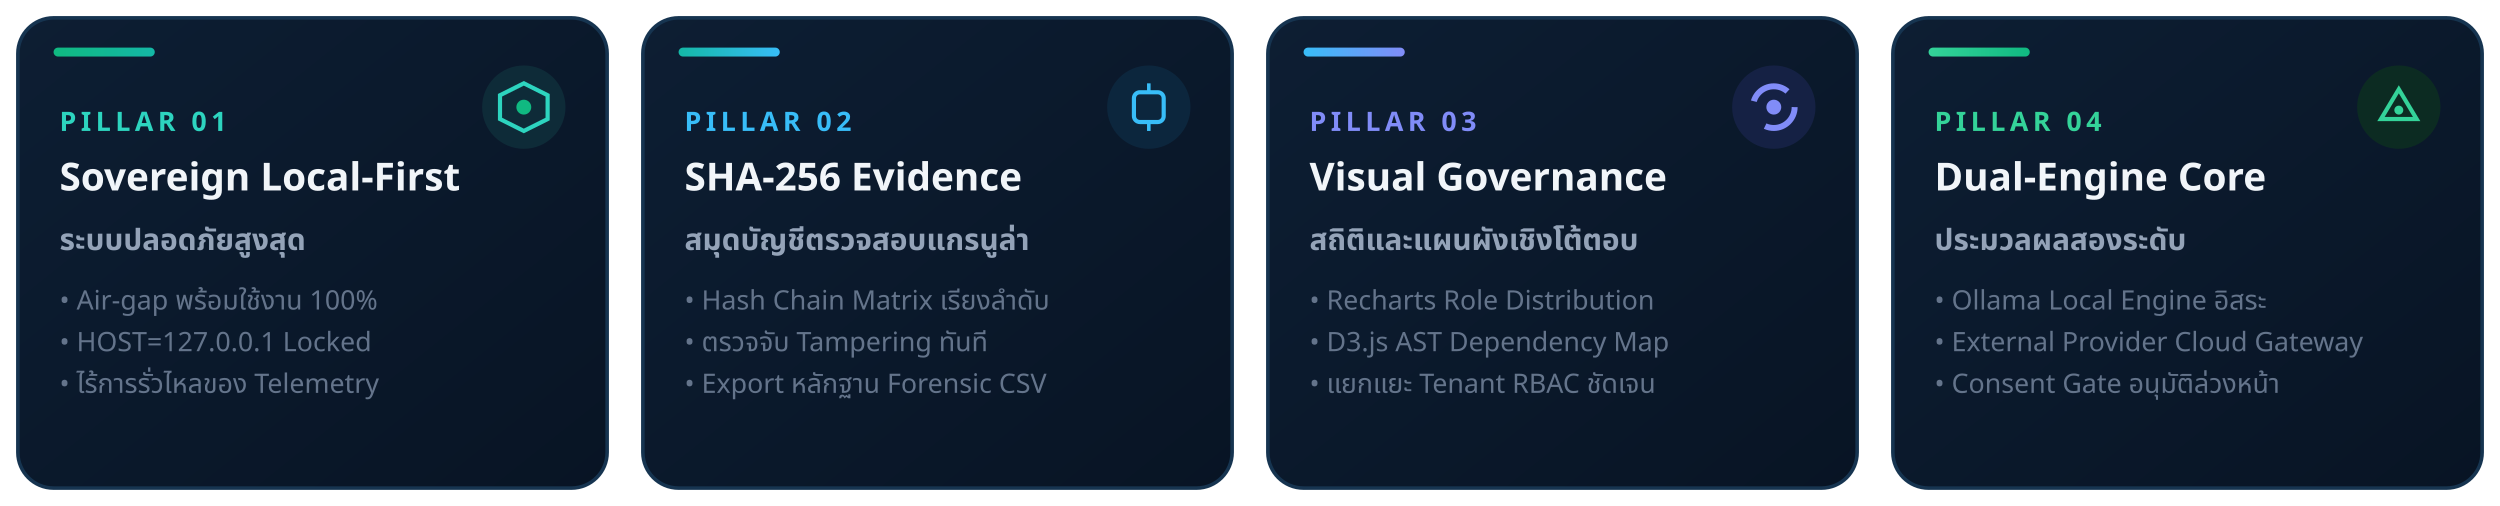
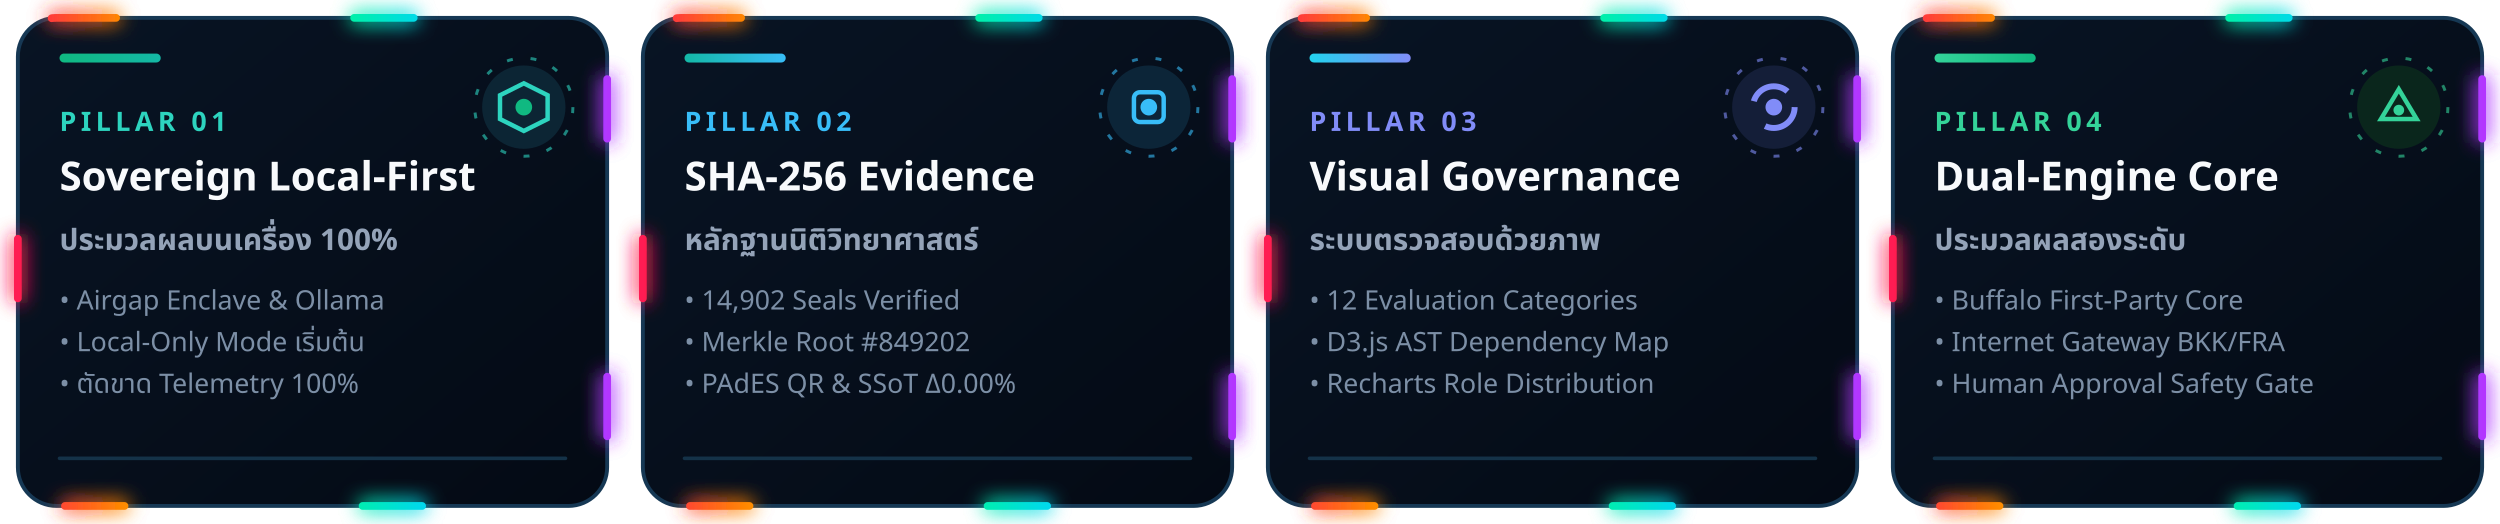
- <svg xmlns="http://www.w3.org/2000/svg" viewBox="0 0 840 170" width="840" height="170" role="img" aria-label="ZYNTHEOR AI ENGINE Core Engineering Pillars">
+ <svg xmlns="http://www.w3.org/2000/svg" viewBox="0 0 840 176" width="840" height="176" role="img" aria-label="ZYNTHEOR AI ENGINE Core Engineering Pillars">
  <defs>
-     <linearGradient id="feat-card-bg" x1="0%" y1="0%" x2="100%" y2="100%">
-       <stop offset="0%" stop-color="#0D1E33" />
-       <stop offset="100%" stop-color="#081424" />
+     <linearGradient id="fc-bg" x1="0" y1="0" x2="1" y2="1">
+       <stop offset="0%" stop-color="#081424" />
+       <stop offset="100%" stop-color="#040A14" />
    </linearGradient>
-     <linearGradient id="feat-teal-bar" x1="0%" y1="0%" x2="100%" y2="0%">
-       <stop offset="0%" stop-color="#10B981" />
-       <stop offset="100%" stop-color="#14B8A6" />
+     <linearGradient id="fc-rainbow" x1="0%" y1="0%" x2="100%" y2="0%">
+       <stop offset="0%" stop-color="#FF1A53" />
+       <stop offset="18%" stop-color="#FF8A00" />
+       <stop offset="36%" stop-color="#FFDD00" />
+       <stop offset="54%" stop-color="#00F59B" />
+       <stop offset="72%" stop-color="#00D2FF" />
+       <stop offset="86%" stop-color="#3A6DFF" />
+       <stop offset="100%" stop-color="#B336FF" />
    </linearGradient>
-     <linearGradient id="feat-cyan-bar" x1="0%" y1="0%" x2="100%" y2="0%">
-       <stop offset="0%" stop-color="#14B8A6" />
-       <stop offset="100%" stop-color="#38BDF8" />
+     <linearGradient id="fc-g1" x1="0" y1="0" x2="1" y2="0">
+       <stop offset="0" stop-color="#10B981" />
+       <stop offset="1" stop-color="#14B8A6" />
    </linearGradient>
-     <linearGradient id="feat-indigo-bar" x1="0%" y1="0%" x2="100%" y2="0%">
-       <stop offset="0%" stop-color="#38BDF8" />
-       <stop offset="100%" stop-color="#818CF8" />
+     <linearGradient id="fc-g2" x1="0" y1="0" x2="1" y2="0">
+       <stop offset="0" stop-color="#14B8A6" />
+       <stop offset="1" stop-color="#38BDF8" />
    </linearGradient>
-     <linearGradient id="feat-emerald-bar" x1="0%" y1="0%" x2="100%" y2="0%">
-       <stop offset="0%" stop-color="#34D399" />
-       <stop offset="100%" stop-color="#10B981" />
+     <linearGradient id="fc-g3" x1="0" y1="0" x2="1" y2="0">
+       <stop offset="0" stop-color="#22D3EE" />
+       <stop offset="1" stop-color="#818CF8" />
    </linearGradient>
+     <linearGradient id="fc-g4" x1="0" y1="0" x2="1" y2="0">
+       <stop offset="0" stop-color="#34D399" />
+       <stop offset="1" stop-color="#10B981" />
+     </linearGradient>
+     <filter id="fc-rainbow-glow" filterUnits="userSpaceOnUse" x="-20" y="-20" width="880" height="220">
+       <feGaussianBlur stdDeviation="3.2" result="blur" />
+       <feMerge>
+         <feMergeNode in="blur" />
+         <feMergeNode in="blur" />
+         <feMergeNode in="SourceGraphic" />
+       </feMerge>
+     </filter>
  </defs>
+   <style>
+     @keyframes fc-rainbow-run {
+       0% { stroke-dashoffset: 100; }
+       100% { stroke-dashoffset: 0; }
+     }
+     @keyframes fc-spin {
+       to { transform: rotate(360deg); }
+     }
+     @keyframes fc-blink {
+       0%, 100% { opacity: 0.35; }
+       50% { opacity: 1; }
+     }
+     .fc-rainbow-laser {
+       stroke-dasharray: 20 80;
+       animation: fc-rainbow-run 5s linear infinite;
+     }
+     .fc-rainbow-line {
+       stroke-dasharray: 14 86;
+       animation: fc-rainbow-run 3.2s linear infinite;
+     }
+     .fc-spin {
+       transform-box: fill-box;
+       transform-origin: center;
+       animation: fc-spin 16s linear infinite;
+     }
+     .fc-blink {
+       animation: fc-blink 2.6s ease-in-out infinite;
+     }
+     @media (prefers-reduced-motion: reduce) {
+       .fc-rainbow-laser, .fc-rainbow-line, .fc-spin, .fc-blink { animation: none; }
+     }
+   </style>
  <g transform="translate(6, 6)">
-     <rect x="0" y="0" width="198" height="158" rx="12" fill="url(#feat-card-bg)" stroke="#163450" stroke-width="1.2" />
-     <rect x="12" y="10" width="34" height="3" rx="1.5" fill="url(#feat-teal-bar)" />
+     <rect x="0" y="0" width="198" height="164" rx="13" fill="url(#fc-bg)" stroke="#163854" stroke-width="1.3" />
+     <rect x="14" y="12" width="34" height="3" rx="1.5" fill="url(#fc-g1)" />
    <g transform="translate(156, 16)">
-       <circle cx="14" cy="14" r="14" fill="#0E2B38" />
-       <polygon points="14,6 22,10 22,18 14,22 6,18 6,10" fill="none" stroke="#2DD4BF" stroke-width="1.4" />
-       <circle cx="14" cy="14" r="2.5" fill="#10B981" />
+       <circle cx="14" cy="14" r="14" fill="#0C2534" />
+       <polygon points="14,6 22,10 22,18 14,22 6,18 6,10" fill="none" stroke="#2DD4BF" stroke-width="1.5" />
+       <circle cx="14" cy="14" r="2.8" fill="#10B981" />
+       <circle cx="14" cy="14" r="16.5" fill="none" stroke="#2DD4BF" stroke-opacity="0.6" stroke-width="1" stroke-dasharray="2 6" class="fc-spin" />
    </g>
-     <text x="14" y="38" font-family="'Segoe UI',sans-serif" font-size="9" font-weight="800" letter-spacing="1.5" fill="#2DD4BF">PILLAR 01</text>
-     <text x="14" y="58" font-family="'Noto Sans Thai','Segoe UI',sans-serif" font-size="13" font-weight="700" fill="#F1F5F9">Sovereign Local-First</text>
-     <text x="14" y="78" font-family="'Noto Sans Thai','Segoe UI',sans-serif" font-size="10" font-weight="600" fill="#94A3B8">ระบบปลอดภัยสูงสุด</text>
-     <text x="14" y="98" font-family="'Noto Sans Thai','Segoe UI',sans-serif" font-size="9" fill="#64748B" width="170">
-       <tspan x="14" dy="0">• Air-gap พร้อมใช้งาน 100%</tspan>
-       <tspan x="14" dy="14">• HOST=127.0.0.1 Locked</tspan>
-       <tspan x="14" dy="14">• ไร้การรั่วไหลของ Telemetry</tspan>
+     <text x="14" y="38" font-family="'Space Grotesk',sans-serif" font-size="9" font-weight="800" letter-spacing="1.5" fill="#2DD4BF">PILLAR 01</text>
+     <text x="14" y="58" font-family="'Space Grotesk',sans-serif" font-size="13.5" font-weight="700" fill="#F8FAFC">Sovereign Local-First</text>
+     <text x="14" y="78" font-family="'Noto Sans Thai',sans-serif" font-size="10" font-weight="600" fill="#94A3B8">ประมวลผลบนเครื่อง 100%</text>
+     <text font-family="'Noto Sans Thai',sans-serif" font-size="9" fill="#7C8FA6">
+       <tspan x="14" y="98">• Airgap Enclave &amp; Ollama</tspan>
+       <tspan x="14" y="112">• Local-Only Mode เริ่มต้น</tspan>
+       <tspan x="14" y="126">• ตัดขาด Telemetry 100%</tspan>
    </text>
+     <line x1="14" y1="148" x2="184" y2="148" stroke="#143248" stroke-width="1.2" stroke-linecap="round" />
+     <line x1="14" y1="148" x2="184" y2="148" pathLength="100" stroke="url(#fc-rainbow)" stroke-width="2.4" stroke-linecap="round" class="fc-rainbow-line" style="animation-delay:0.0s" filter="url(#fc-rainbow-glow)" />
+     <rect x="0" y="0" width="198" height="164" rx="13" fill="none" stroke="url(#fc-rainbow)" stroke-width="2.6" stroke-linecap="round" pathLength="100" class="fc-rainbow-laser" style="animation-delay:0.0s" filter="url(#fc-rainbow-glow)" />
  </g>
  <g transform="translate(216, 6)">
-     <rect x="0" y="0" width="198" height="158" rx="12" fill="url(#feat-card-bg)" stroke="#163450" stroke-width="1.2" />
-     <rect x="12" y="10" width="34" height="3" rx="1.5" fill="url(#feat-cyan-bar)" />
+     <rect x="0" y="0" width="198" height="164" rx="13" fill="url(#fc-bg)" stroke="#163854" stroke-width="1.3" />
+     <rect x="14" y="12" width="34" height="3" rx="1.5" fill="url(#fc-g2)" />
    <g transform="translate(156, 16)">
-       <circle cx="14" cy="14" r="14" fill="#0C263D" />
-       <rect x="9" y="9" width="10" height="10" rx="2" fill="none" stroke="#38BDF8" stroke-width="1.4" />
-       <line x1="14" y1="6" x2="14" y2="9" stroke="#38BDF8" stroke-width="1.2" />
-       <line x1="14" y1="19" x2="14" y2="22" stroke="#38BDF8" stroke-width="1.2" />
+       <circle cx="14" cy="14" r="14" fill="#0C2538" />
+       <rect x="9" y="9" width="10" height="10" rx="2" fill="none" stroke="#38BDF8" stroke-width="1.5" />
+       <circle cx="14" cy="14" r="2.8" fill="#38BDF8" />
+       <circle cx="14" cy="14" r="16.5" fill="none" stroke="#38BDF8" stroke-opacity="0.6" stroke-width="1" stroke-dasharray="2 6" class="fc-spin" />
    </g>
-     <text x="14" y="38" font-family="'Segoe UI',sans-serif" font-size="9" font-weight="800" letter-spacing="1.5" fill="#38BDF8">PILLAR 02</text>
-     <text x="14" y="58" font-family="'Noto Sans Thai','Segoe UI',sans-serif" font-size="13" font-weight="700" fill="#F1F5F9">SHA-256 Evidence</text>
-     <text x="14" y="78" font-family="'Noto Sans Thai','Segoe UI',sans-serif" font-size="10" font-weight="600" fill="#94A3B8">สมุดบัญชีตรวจสอบแกรนูล่า</text>
-     <text x="14" y="98" font-family="'Noto Sans Thai','Segoe UI',sans-serif" font-size="9" fill="#64748B">
-       <tspan x="14" dy="0">• Hash Chain Matrix เรียงลำดับ</tspan>
-       <tspan x="14" dy="14">• ตรวจจับ Tampering ทันที</tspan>
-       <tspan x="14" dy="14">• Export หลักฐาน Forensic CSV</tspan>
+     <text x="14" y="38" font-family="'Space Grotesk',sans-serif" font-size="9" font-weight="800" letter-spacing="1.5" fill="#38BDF8">PILLAR 02</text>
+     <text x="14" y="58" font-family="'Space Grotesk',sans-serif" font-size="13.5" font-weight="700" fill="#F8FAFC">SHA-256 Evidence</text>
+     <text x="14" y="78" font-family="'Noto Sans Thai',sans-serif" font-size="10" font-weight="600" fill="#94A3B8">หลักฐานนิติวิทยาศาสตร์</text>
+     <text font-family="'Noto Sans Thai',sans-serif" font-size="9" fill="#7C8FA6">
+       <tspan x="14" y="98">• 14,902 Seals Verified</tspan>
+       <tspan x="14" y="112">• Merkle Root #849202</tspan>
+       <tspan x="14" y="126">• PAdES QR &amp; SSoT Δ0.00%</tspan>
    </text>
+     <line x1="14" y1="148" x2="184" y2="148" stroke="#143248" stroke-width="1.2" stroke-linecap="round" />
+     <line x1="14" y1="148" x2="184" y2="148" pathLength="100" stroke="url(#fc-rainbow)" stroke-width="2.4" stroke-linecap="round" class="fc-rainbow-line" style="animation-delay:-0.8s" filter="url(#fc-rainbow-glow)" />
+     <rect x="0" y="0" width="198" height="164" rx="13" fill="none" stroke="url(#fc-rainbow)" stroke-width="2.6" stroke-linecap="round" pathLength="100" class="fc-rainbow-laser" style="animation-delay:-1.25s" filter="url(#fc-rainbow-glow)" />
  </g>
  <g transform="translate(426, 6)">
-     <rect x="0" y="0" width="198" height="158" rx="12" fill="url(#feat-card-bg)" stroke="#163450" stroke-width="1.2" />
-     <rect x="12" y="10" width="34" height="3" rx="1.5" fill="url(#feat-indigo-bar)" />
+     <rect x="0" y="0" width="198" height="164" rx="13" fill="url(#fc-bg)" stroke="#163854" stroke-width="1.3" />
+     <rect x="14" y="12" width="34" height="3" rx="1.5" fill="url(#fc-g3)" />
    <g transform="translate(156, 16)">
-       <circle cx="14" cy="14" r="14" fill="#152144" />
+       <circle cx="14" cy="14" r="14" fill="#141E38" />
      <circle cx="14" cy="14" r="7" fill="none" stroke="#818CF8" stroke-width="2" stroke-dasharray="14 10" />
-       <circle cx="14" cy="14" r="2.5" fill="#818CF8" />
+       <circle cx="14" cy="14" r="2.8" fill="#818CF8" />
+       <circle cx="14" cy="14" r="16.5" fill="none" stroke="#818CF8" stroke-opacity="0.6" stroke-width="1" stroke-dasharray="2 6" class="fc-spin" />
    </g>
-     <text x="14" y="38" font-family="'Segoe UI',sans-serif" font-size="9" font-weight="800" letter-spacing="1.5" fill="#818CF8">PILLAR 03</text>
-     <text x="14" y="58" font-family="'Noto Sans Thai','Segoe UI',sans-serif" font-size="13" font-weight="700" fill="#F1F5F9">Visual Governance</text>
-     <text x="14" y="78" font-family="'Noto Sans Thai','Segoe UI',sans-serif" font-size="10" font-weight="600" fill="#94A3B8">สถิติและแผนผังเชิงโต้ตอบ</text>
-     <text x="14" y="98" font-family="'Noto Sans Thai','Segoe UI',sans-serif" font-size="9" fill="#64748B">
-       <tspan x="14" dy="0">• Recharts Role Distribution</tspan>
-       <tspan x="14" dy="14">• D3.js AST Dependency Map</tspan>
-       <tspan x="14" dy="14">• แยกแยะ Tenant RBAC ชัดเจน</tspan>
+     <text x="14" y="38" font-family="'Space Grotesk',sans-serif" font-size="9" font-weight="800" letter-spacing="1.5" fill="#818CF8">PILLAR 03</text>
+     <text x="14" y="58" font-family="'Space Grotesk',sans-serif" font-size="13.5" font-weight="700" fill="#F8FAFC">Visual Governance</text>
+     <text x="14" y="78" font-family="'Noto Sans Thai',sans-serif" font-size="10" font-weight="600" fill="#94A3B8">ระบบตรวจสอบด้วยภาพ</text>
+     <text font-family="'Noto Sans Thai',sans-serif" font-size="9" fill="#7C8FA6">
+       <tspan x="14" y="98">• 12 Evaluation Categories</tspan>
+       <tspan x="14" y="112">• D3.js AST Dependency Map</tspan>
+       <tspan x="14" y="126">• Recharts Role Distribution</tspan>
    </text>
+     <line x1="14" y1="148" x2="184" y2="148" stroke="#143248" stroke-width="1.2" stroke-linecap="round" />
+     <line x1="14" y1="148" x2="184" y2="148" pathLength="100" stroke="url(#fc-rainbow)" stroke-width="2.4" stroke-linecap="round" class="fc-rainbow-line" style="animation-delay:-1.6s" filter="url(#fc-rainbow-glow)" />
+     <rect x="0" y="0" width="198" height="164" rx="13" fill="none" stroke="url(#fc-rainbow)" stroke-width="2.6" stroke-linecap="round" pathLength="100" class="fc-rainbow-laser" style="animation-delay:-2.5s" filter="url(#fc-rainbow-glow)" />
  </g>
  <g transform="translate(636, 6)">
-     <rect x="0" y="0" width="198" height="158" rx="12" fill="url(#feat-card-bg)" stroke="#163450" stroke-width="1.2" />
-     <rect x="12" y="10" width="34" height="3" rx="1.5" fill="url(#feat-emerald-bar)" />
+     <rect x="0" y="0" width="198" height="164" rx="13" fill="url(#fc-bg)" stroke="#163854" stroke-width="1.3" />
+     <rect x="14" y="12" width="34" height="3" rx="1.5" fill="url(#fc-g4)" />
    <g transform="translate(156, 16)">
-       <circle cx="14" cy="14" r="14" fill="#0C2B22" />
-       <path d="M 8 18 L 14 8 L 20 18 Z" fill="none" stroke="#34D399" stroke-width="1.4" />
-       <circle cx="14" cy="15" r="1.5" fill="#34D399" />
+       <circle cx="14" cy="14" r="14" fill="#0A261C" />
+       <path d="M 8 18 L 14 8 L 20 18 Z" fill="none" stroke="#34D399" stroke-width="1.5" />
+       <circle cx="14" cy="15" r="1.8" fill="#34D399" />
+       <circle cx="14" cy="14" r="16.5" fill="none" stroke="#34D399" stroke-opacity="0.6" stroke-width="1" stroke-dasharray="2 6" class="fc-spin" />
    </g>
-     <text x="14" y="38" font-family="'Segoe UI',sans-serif" font-size="9" font-weight="800" letter-spacing="1.5" fill="#34D399">PILLAR 04</text>
-     <text x="14" y="58" font-family="'Noto Sans Thai','Segoe UI',sans-serif" font-size="13" font-weight="700" fill="#F1F5F9">Dual-Engine Core</text>
-     <text x="14" y="78" font-family="'Noto Sans Thai','Segoe UI',sans-serif" font-size="10" font-weight="600" fill="#94A3B8">ประมวลผลสองระดับ</text>
-     <text x="14" y="98" font-family="'Noto Sans Thai','Segoe UI',sans-serif" font-size="9" fill="#64748B">
-       <tspan x="14" dy="0">• Ollama Local Engine อิสระ</tspan>
-       <tspan x="14" dy="14">• External Provider Cloud Gateway</tspan>
-       <tspan x="14" dy="14">• Consent Gate อนุมัติล่วงหน้า</tspan>
+     <text x="14" y="38" font-family="'Space Grotesk',sans-serif" font-size="9" font-weight="800" letter-spacing="1.5" fill="#34D399">PILLAR 04</text>
+     <text x="14" y="58" font-family="'Space Grotesk',sans-serif" font-size="13.5" font-weight="700" fill="#F8FAFC">Dual-Engine Core</text>
+     <text x="14" y="78" font-family="'Noto Sans Thai',sans-serif" font-size="10" font-weight="600" fill="#94A3B8">ประมวลผลสองระดับ</text>
+     <text font-family="'Noto Sans Thai',sans-serif" font-size="9" fill="#7C8FA6">
+       <tspan x="14" y="98">• Buffalo First-Party Core</tspan>
+       <tspan x="14" y="112">• Internet Gateway BKK/FRA</tspan>
+       <tspan x="14" y="126">• Human Approval Safety Gate</tspan>
    </text>
+     <line x1="14" y1="148" x2="184" y2="148" stroke="#143248" stroke-width="1.2" stroke-linecap="round" />
+     <line x1="14" y1="148" x2="184" y2="148" pathLength="100" stroke="url(#fc-rainbow)" stroke-width="2.4" stroke-linecap="round" class="fc-rainbow-line" style="animation-delay:-2.4s" filter="url(#fc-rainbow-glow)" />
+     <rect x="0" y="0" width="198" height="164" rx="13" fill="none" stroke="url(#fc-rainbow)" stroke-width="2.6" stroke-linecap="round" pathLength="100" class="fc-rainbow-laser" style="animation-delay:-3.75s" filter="url(#fc-rainbow-glow)" />
  </g>
</svg>
